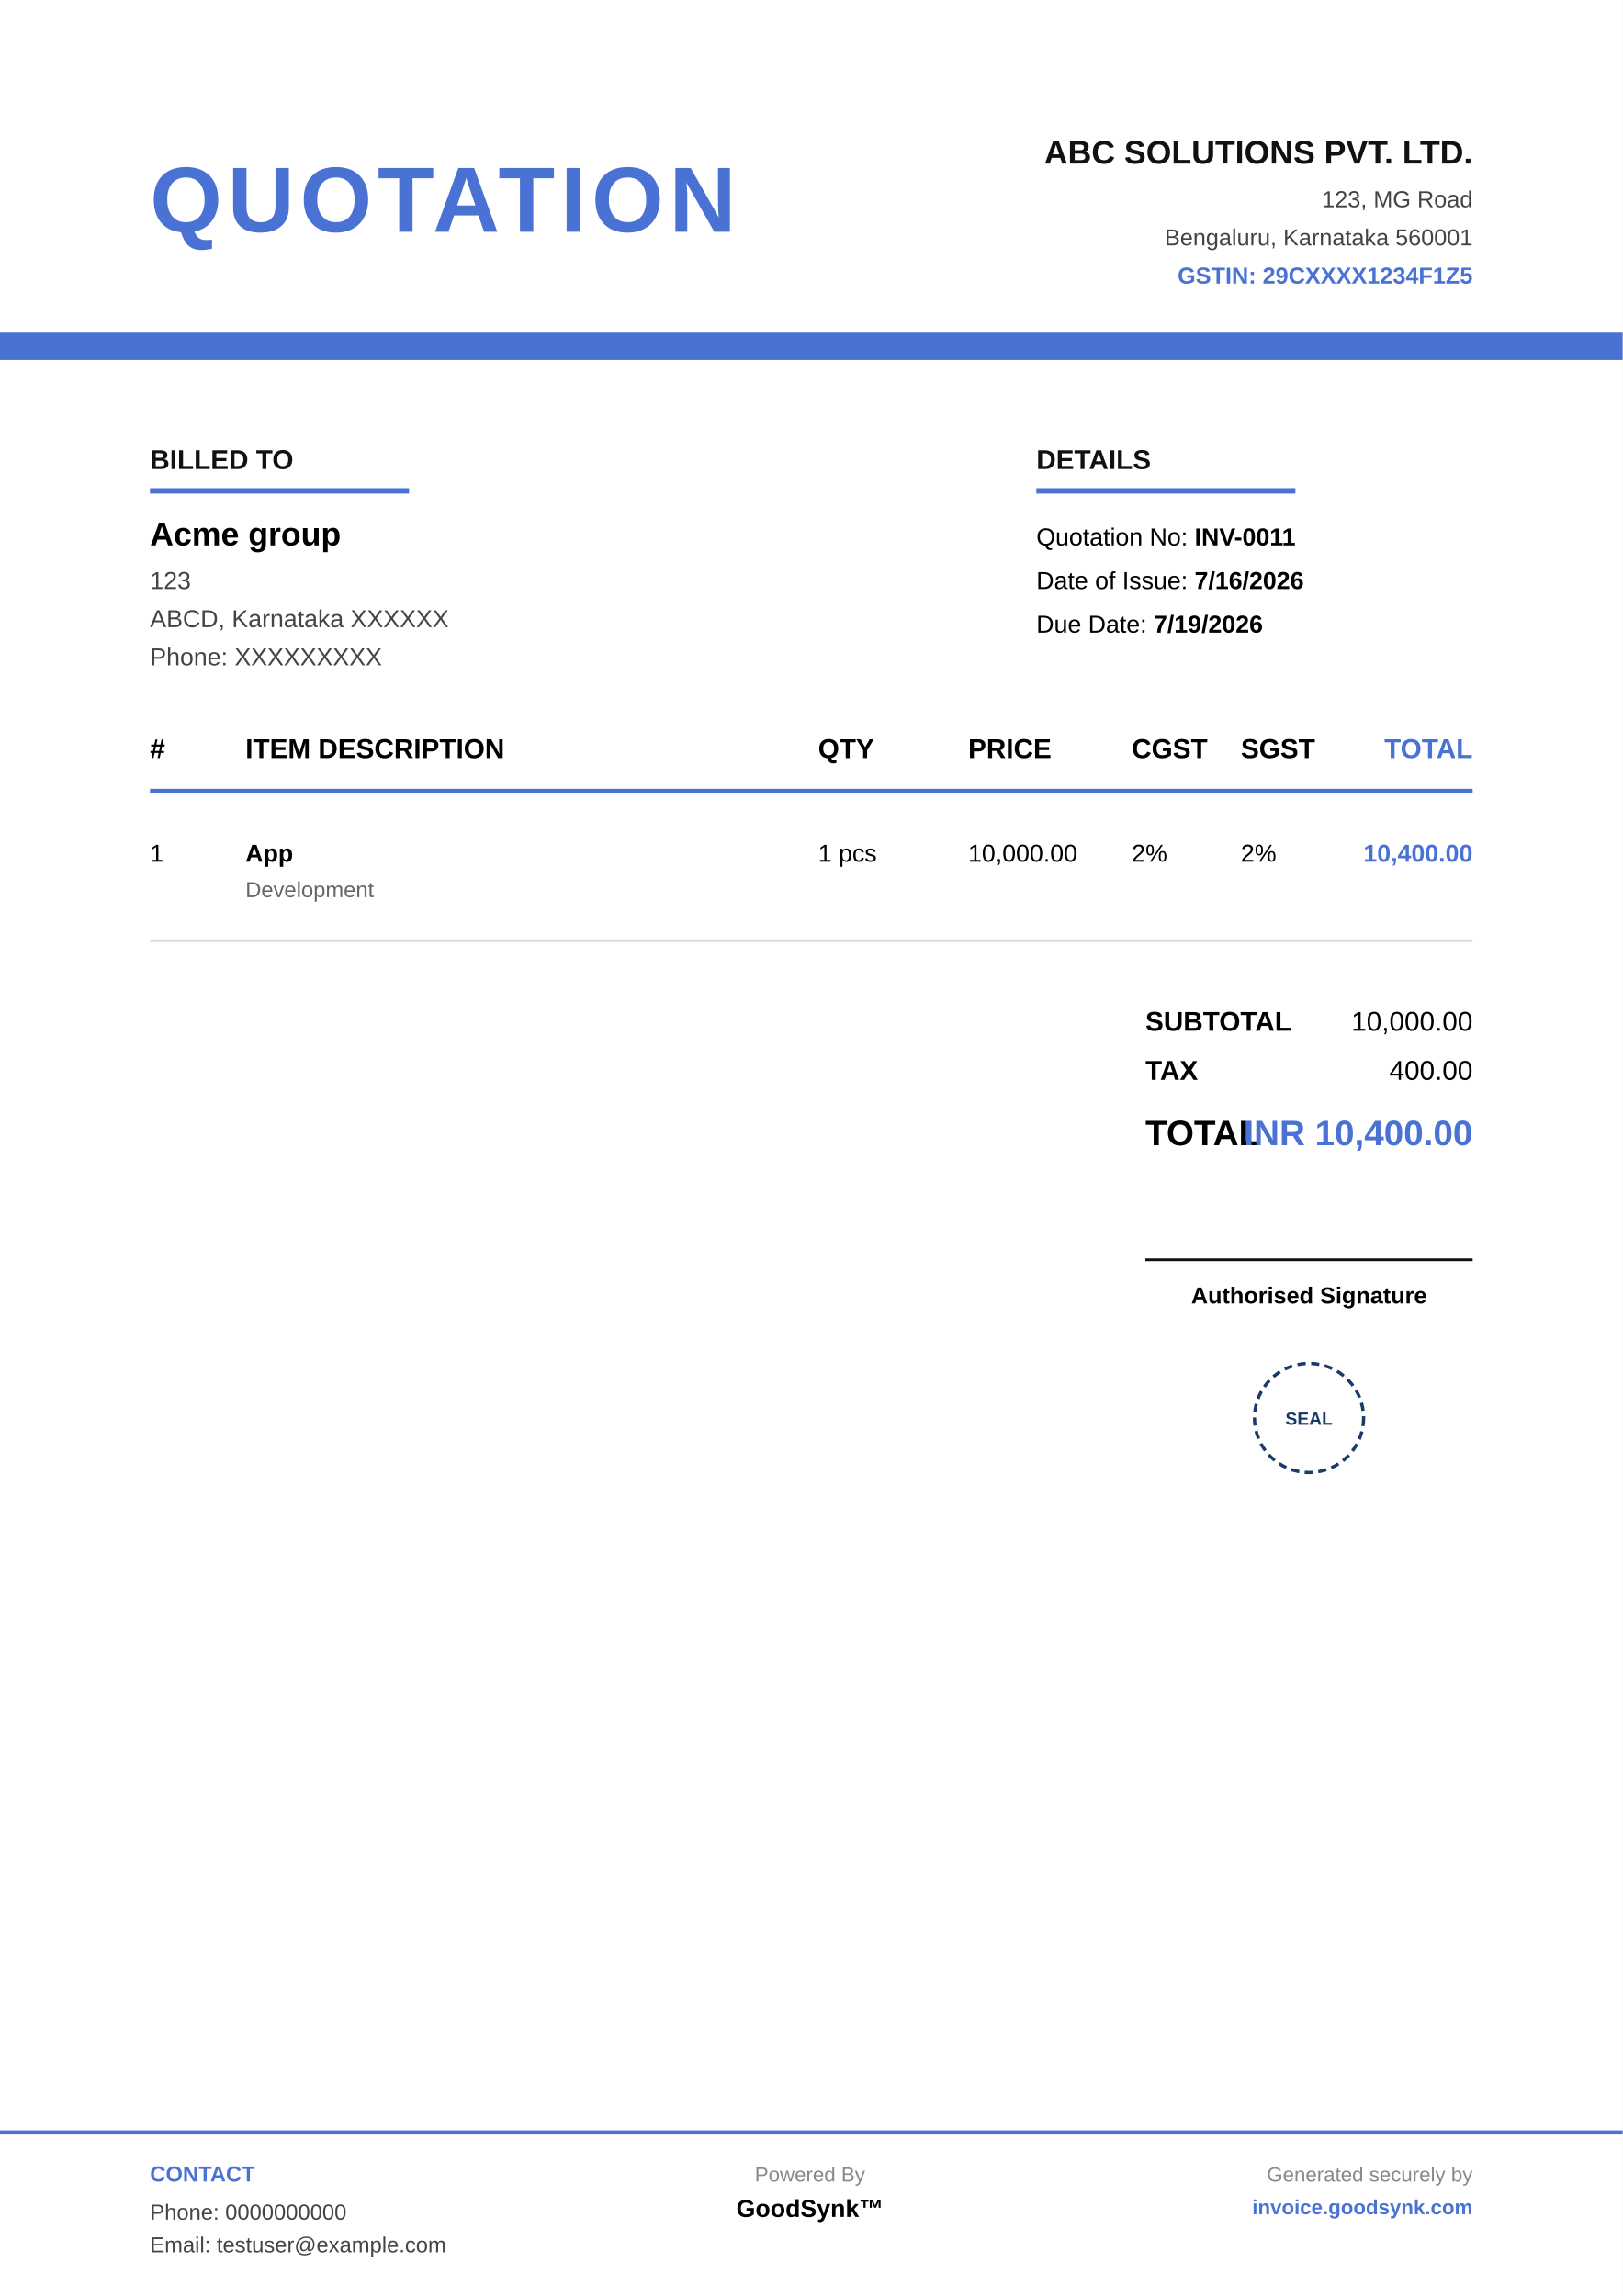
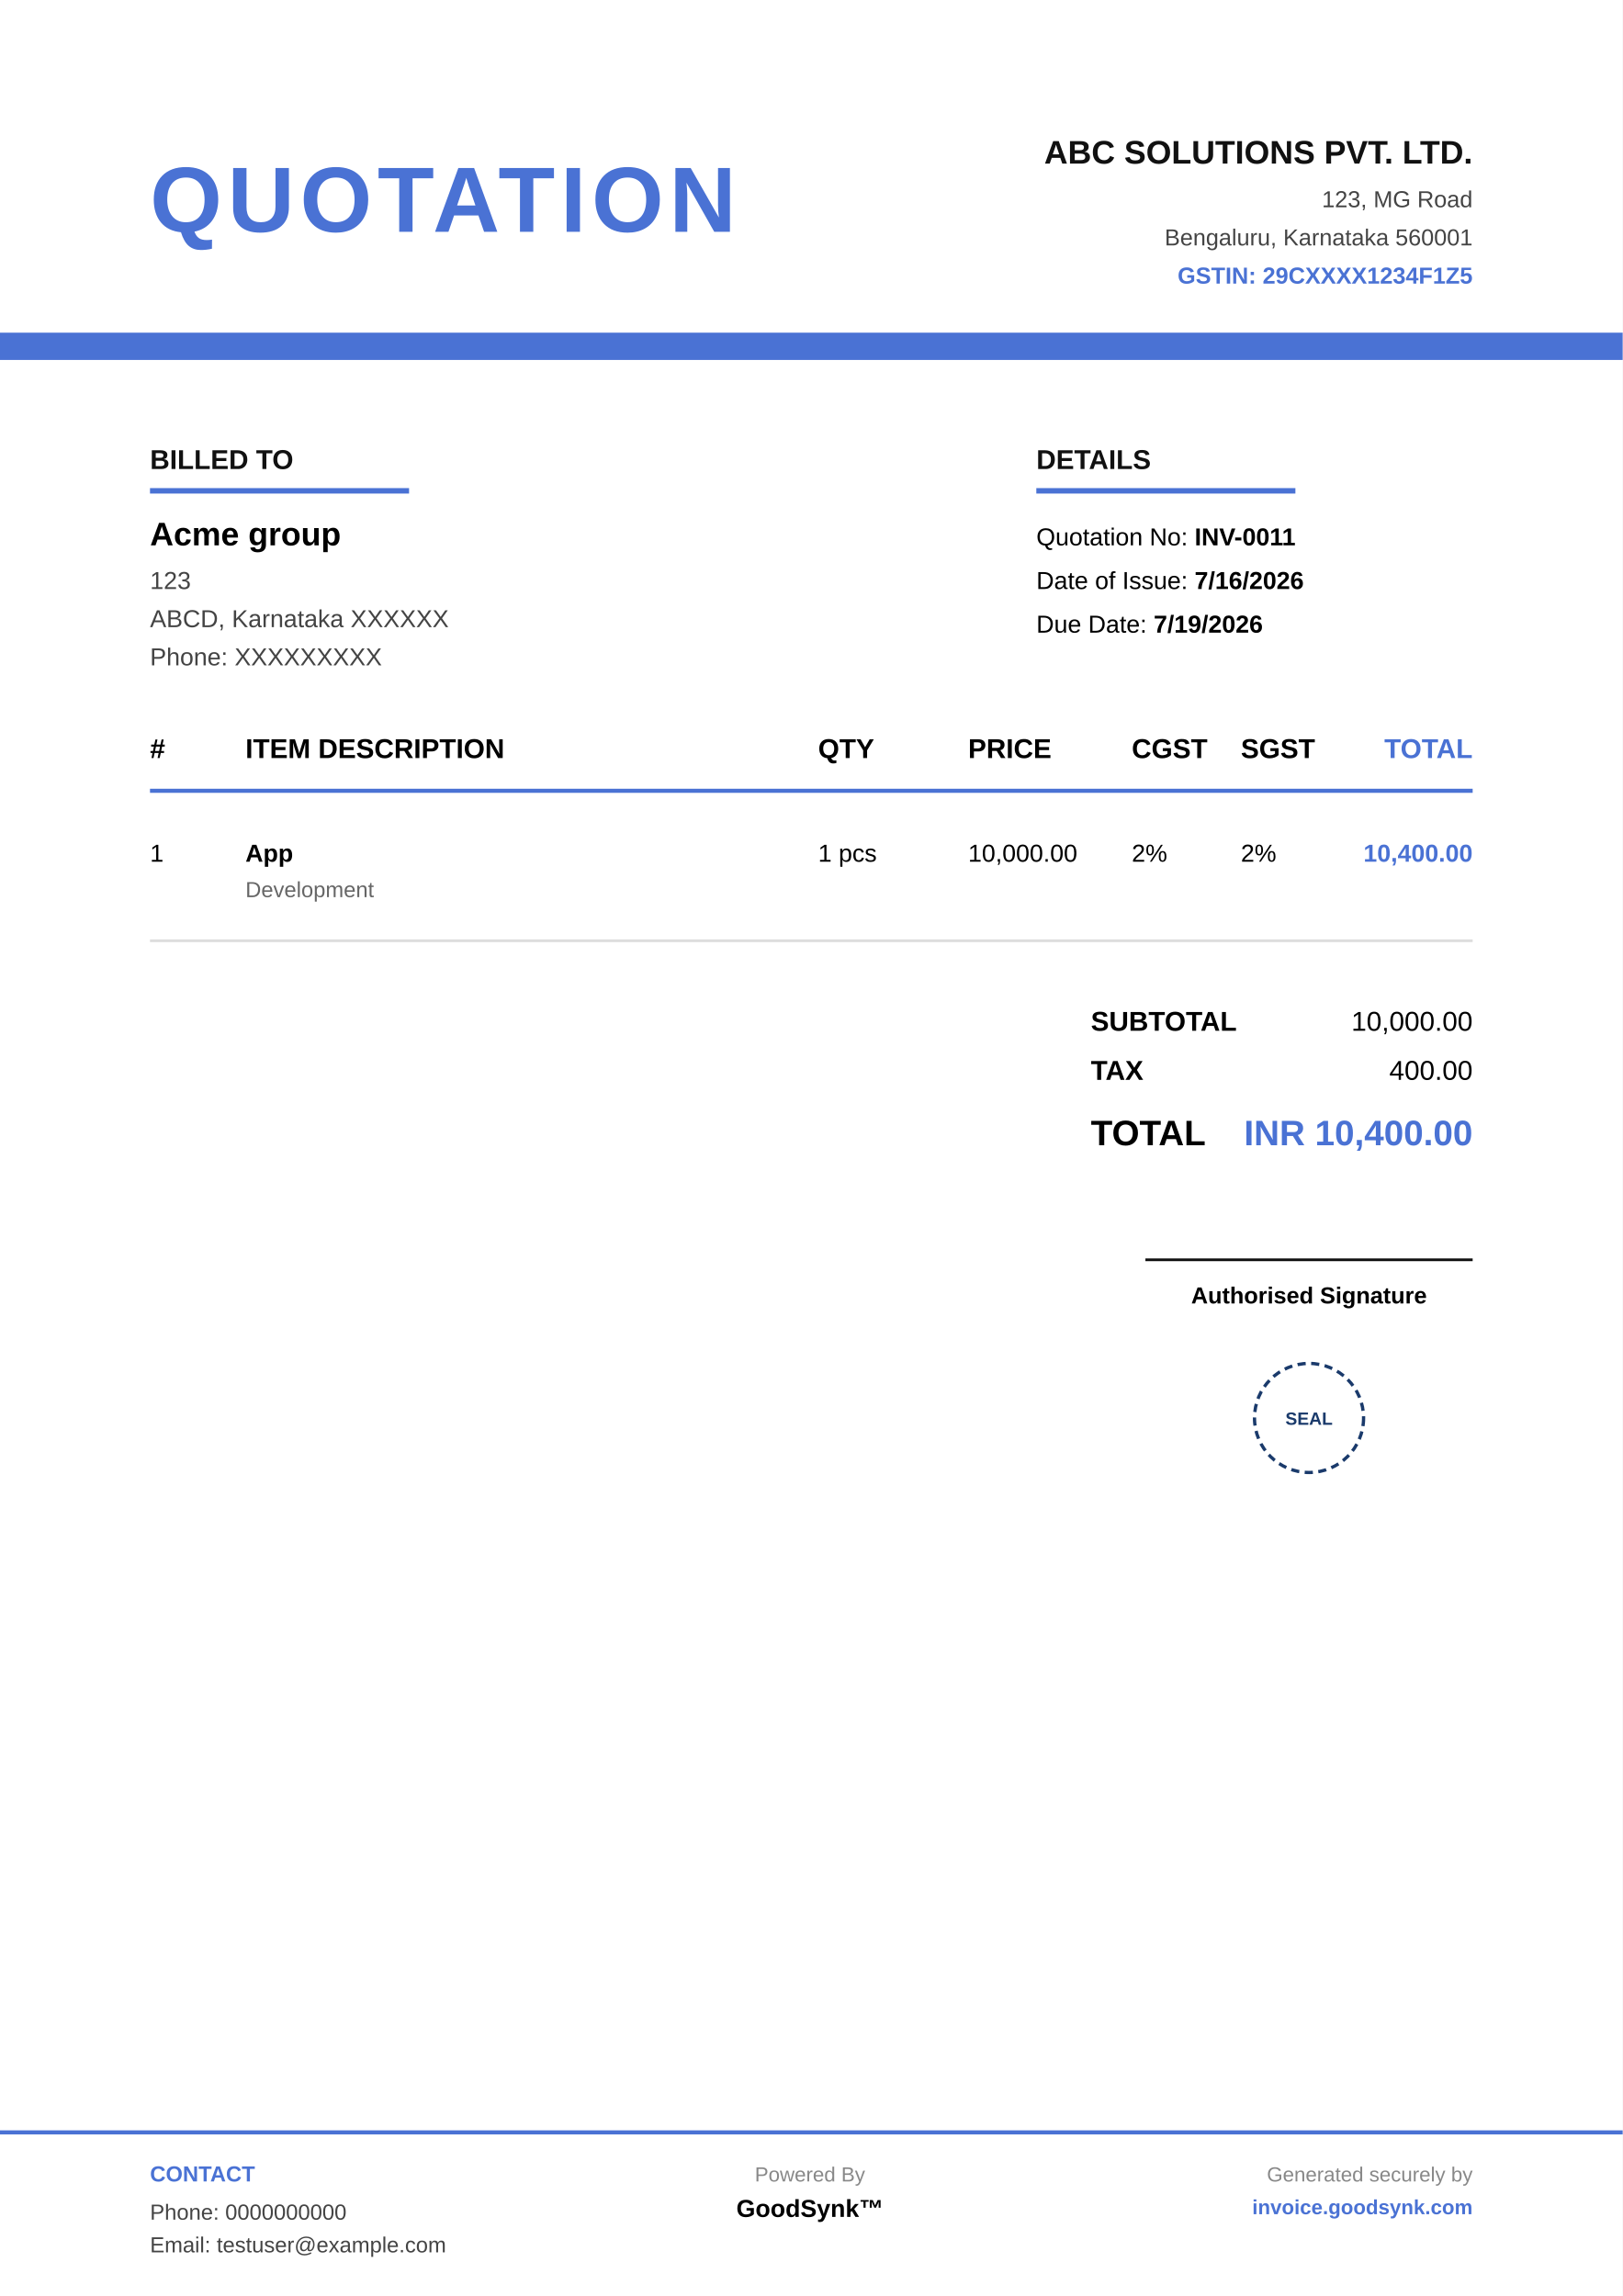
<svg xmlns="http://www.w3.org/2000/svg" width="595" height="842" viewBox="0 0 595 842">
  <rect width="595" height="842" fill="#fff" />
  <text x="55" y="85" font-family="Arial" font-size="34" font-weight="700" fill="#4A72D4" letter-spacing="2">QUOTATION</text>
  <text x="540" y="60" text-anchor="end" font-family="Arial" font-size="12" font-weight="700" fill="#111">ABC SOLUTIONS PVT. LTD.</text>
  <text x="540" y="76" text-anchor="end" font-family="Arial" font-size="8.5" fill="#444">123, MG Road</text>
  <text x="540" y="90" text-anchor="end" font-family="Arial" font-size="8.5" fill="#444">Bengaluru, Karnataka 560001</text>
  <text x="540" y="104" text-anchor="end" font-family="Arial" font-size="8.5" font-weight="700" fill="#4A72D4">GSTIN: 29CXXXX1234F1Z5</text>
  <rect x="0" y="122" width="595" height="10" fill="#4A72D4" />
  <text x="55" y="172" font-family="Arial" font-size="10" font-weight="700" fill="#111">BILLED TO</text>
  <line x1="55" y1="180" x2="150" y2="180" stroke="#4A72D4" stroke-width="2" />
  <text x="55" y="200" font-family="Arial" font-size="12" font-weight="700">Acme group</text>
  <text x="55" y="216" font-family="Arial" font-size="9" fill="#444">123</text>
  <text x="55" y="230" font-family="Arial" font-size="9" fill="#444">ABCD, Karnataka XXXXXX</text>
  <text x="55" y="244" font-family="Arial" font-size="9" fill="#444">Phone: XXXXXXXXX</text>
  <text x="380" y="172" font-family="Arial" font-size="10" font-weight="700" fill="#111">DETAILS</text>
  <line x1="380" y1="180" x2="475" y2="180" stroke="#4A72D4" stroke-width="2" />
  <text x="380" y="200" font-family="Arial" font-size="9">Quotation No: <tspan font-weight="700">INV-0011</tspan>
  </text>
  <text x="380" y="216" font-family="Arial" font-size="9">Date of Issue: <tspan font-weight="700">7/16/2026</tspan>
  </text>
  <text x="380" y="232" font-family="Arial" font-size="9">Due Date: <tspan font-weight="700">7/19/2026</tspan>
  </text>
  <text x="55" y="278" font-family="Arial" font-size="10" font-weight="700">#</text>
  <text x="90" y="278" font-family="Arial" font-size="10" font-weight="700">ITEM DESCRIPTION</text>
  <text x="300" y="278" font-family="Arial" font-size="10" font-weight="700">QTY</text>
  <text x="355" y="278" font-family="Arial" font-size="10" font-weight="700">PRICE</text>
  <text x="415" y="278" font-family="Arial" font-size="10" font-weight="700">CGST</text>
  <text x="455" y="278" font-family="Arial" font-size="10" font-weight="700">SGST</text>
  <text x="540" y="278" text-anchor="end" font-family="Arial" font-size="10" font-weight="700" fill="#4A72D4">TOTAL</text>
  <line x1="55" y1="290" x2="540" y2="290" stroke="#4A72D4" stroke-width="1.5" />
  <text x="55" y="316" font-family="Arial" font-size="9">1</text>
  <text x="90" y="316" font-family="Arial" font-size="9" font-weight="700">App</text>
  <text x="90" y="329" font-family="Arial" font-size="8" fill="#666">Development</text>
  <text x="300" y="316" font-family="Arial" font-size="9">1 pcs</text>
  <text x="355" y="316" font-family="Arial" font-size="9">10,000.00</text>
  <text x="415" y="316" font-family="Arial" font-size="9">2%</text>
  <text x="455" y="316" font-family="Arial" font-size="9">2%</text>
  <text x="540" y="316" text-anchor="end" font-family="Arial" font-size="9" fill="#4A72D4" font-weight="700">10,400.00</text>
  <line x1="55" y1="345" x2="540" y2="345" stroke="#ddd" />
-   <text x="420" y="378" font-family="Arial" font-size="10" font-weight="700">SUBTOTAL</text>
+   <text x="400" y="378" font-family="Arial" font-size="10" font-weight="700">SUBTOTAL</text>
  <text x="540" y="378" text-anchor="end" font-family="Arial" font-size="10">10,000.00</text>
-   <text x="420" y="396" font-family="Arial" font-size="10" font-weight="700">TAX</text>
+   <text x="400" y="396" font-family="Arial" font-size="10" font-weight="700">TAX</text>
  <text x="540" y="396" text-anchor="end" font-family="Arial" font-size="10">400.00</text>
-   <text x="420" y="420" font-family="Arial" font-size="13" font-weight="700">TOTAL</text>
+   <text x="400" y="420" font-family="Arial" font-size="13" font-weight="700">TOTAL</text>
  <text x="540" y="420" text-anchor="end" font-family="Arial" font-size="13" font-weight="700" fill="#4A72D4">INR 10,400.00</text>
  <line x1="420" y1="462" x2="540" y2="462" stroke="#111" />
  <text x="480" y="478" text-anchor="middle" font-family="Arial" font-size="8.5" font-weight="700">Authorised Signature</text>
  <circle cx="480" cy="520" r="20" fill="none" stroke="#1a3a6b" stroke-width="1.2" stroke-dasharray="3,2" />
  <text x="480" y="522.5" text-anchor="middle" font-family="Arial" font-size="6.5" font-weight="700" fill="#1a3a6b">SEAL</text>
  <line x1="0" y1="782" x2="595" y2="782" stroke="#4A72D4" stroke-width="1.5" />
  <text x="55" y="800" font-family="Arial" font-size="8" font-weight="700" fill="#4A72D4">CONTACT</text>
  <text x="55" y="814" font-family="Arial" font-size="8" fill="#444">Phone: 0000000000</text>
  <text x="55" y="826" font-family="Arial" font-size="8" fill="#444">Email: testuser@example.com</text>
  <text x="297" y="800" text-anchor="middle" font-family="Arial" font-size="7.5" fill="#888">Powered By</text>
  <text x="297" y="813" text-anchor="middle" font-family="Arial" font-size="9" font-weight="700">GoodSynk™</text>
  <text x="540" y="800" text-anchor="end" font-family="Arial" font-size="7.5" fill="#888">Generated securely by</text>
  <text x="540" y="812" text-anchor="end" font-family="Arial" font-size="7.5" fill="#4A72D4" font-weight="700">invoice.goodsynk.com</text>
</svg>
